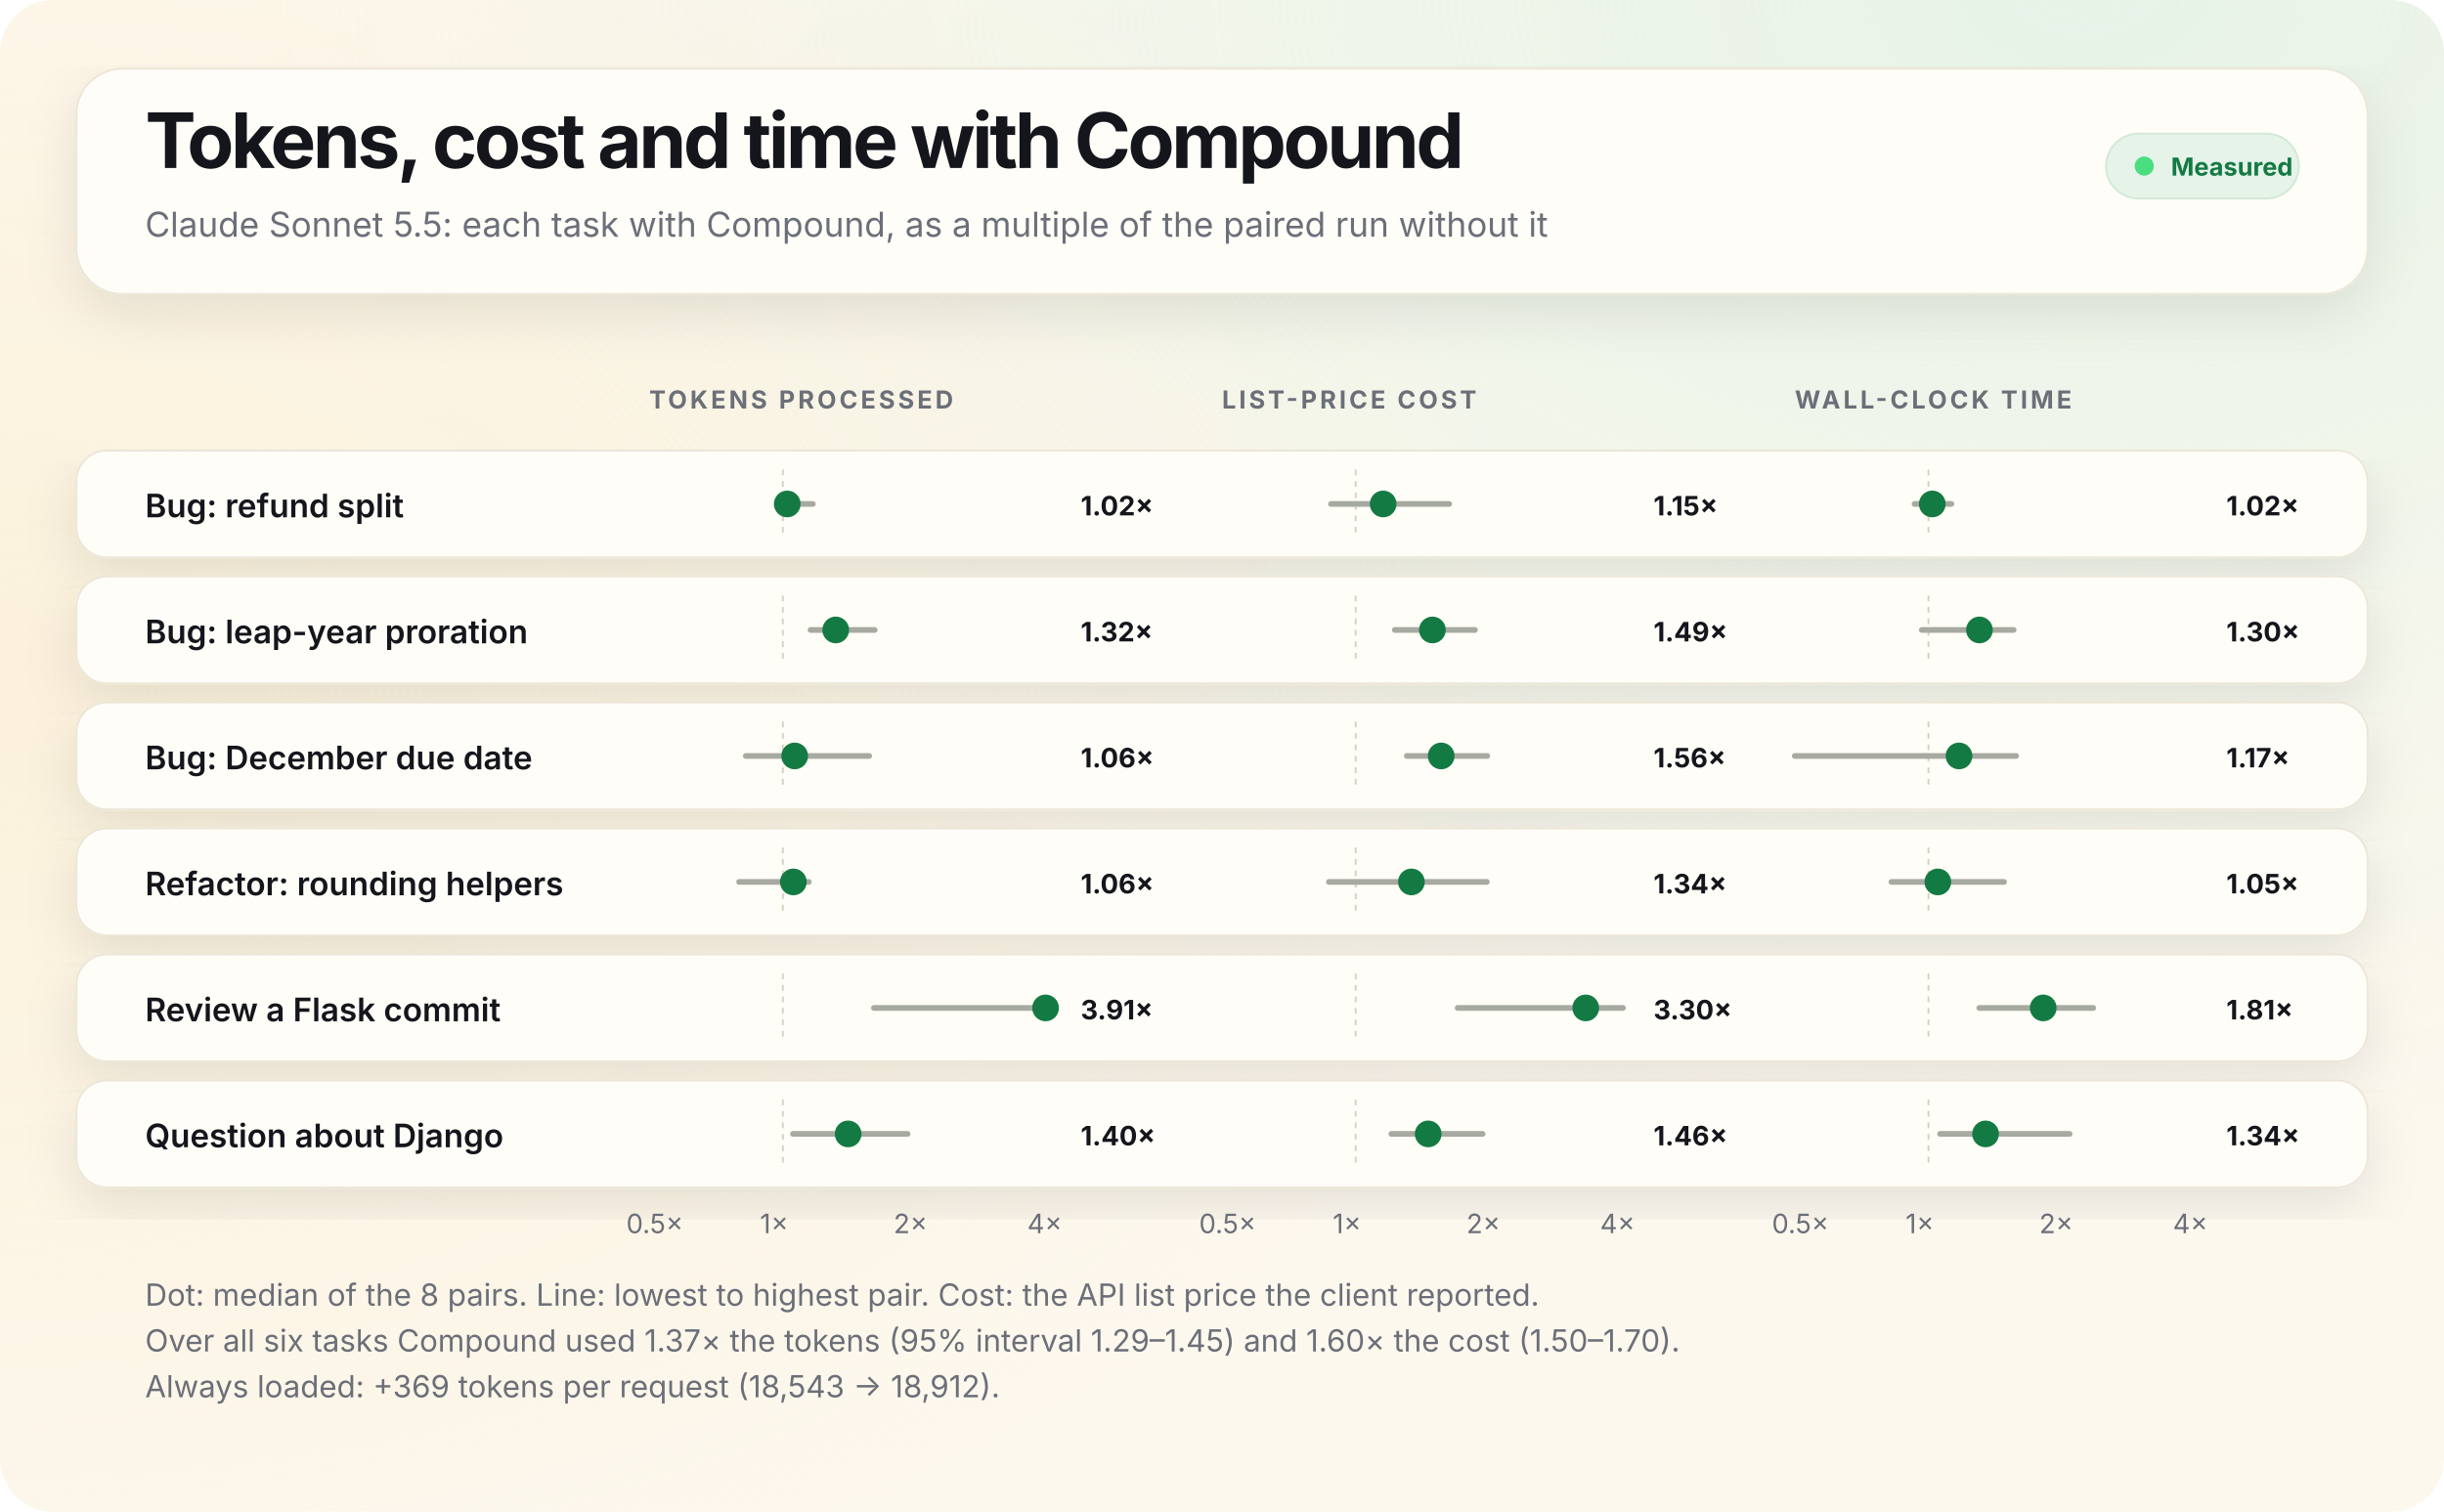
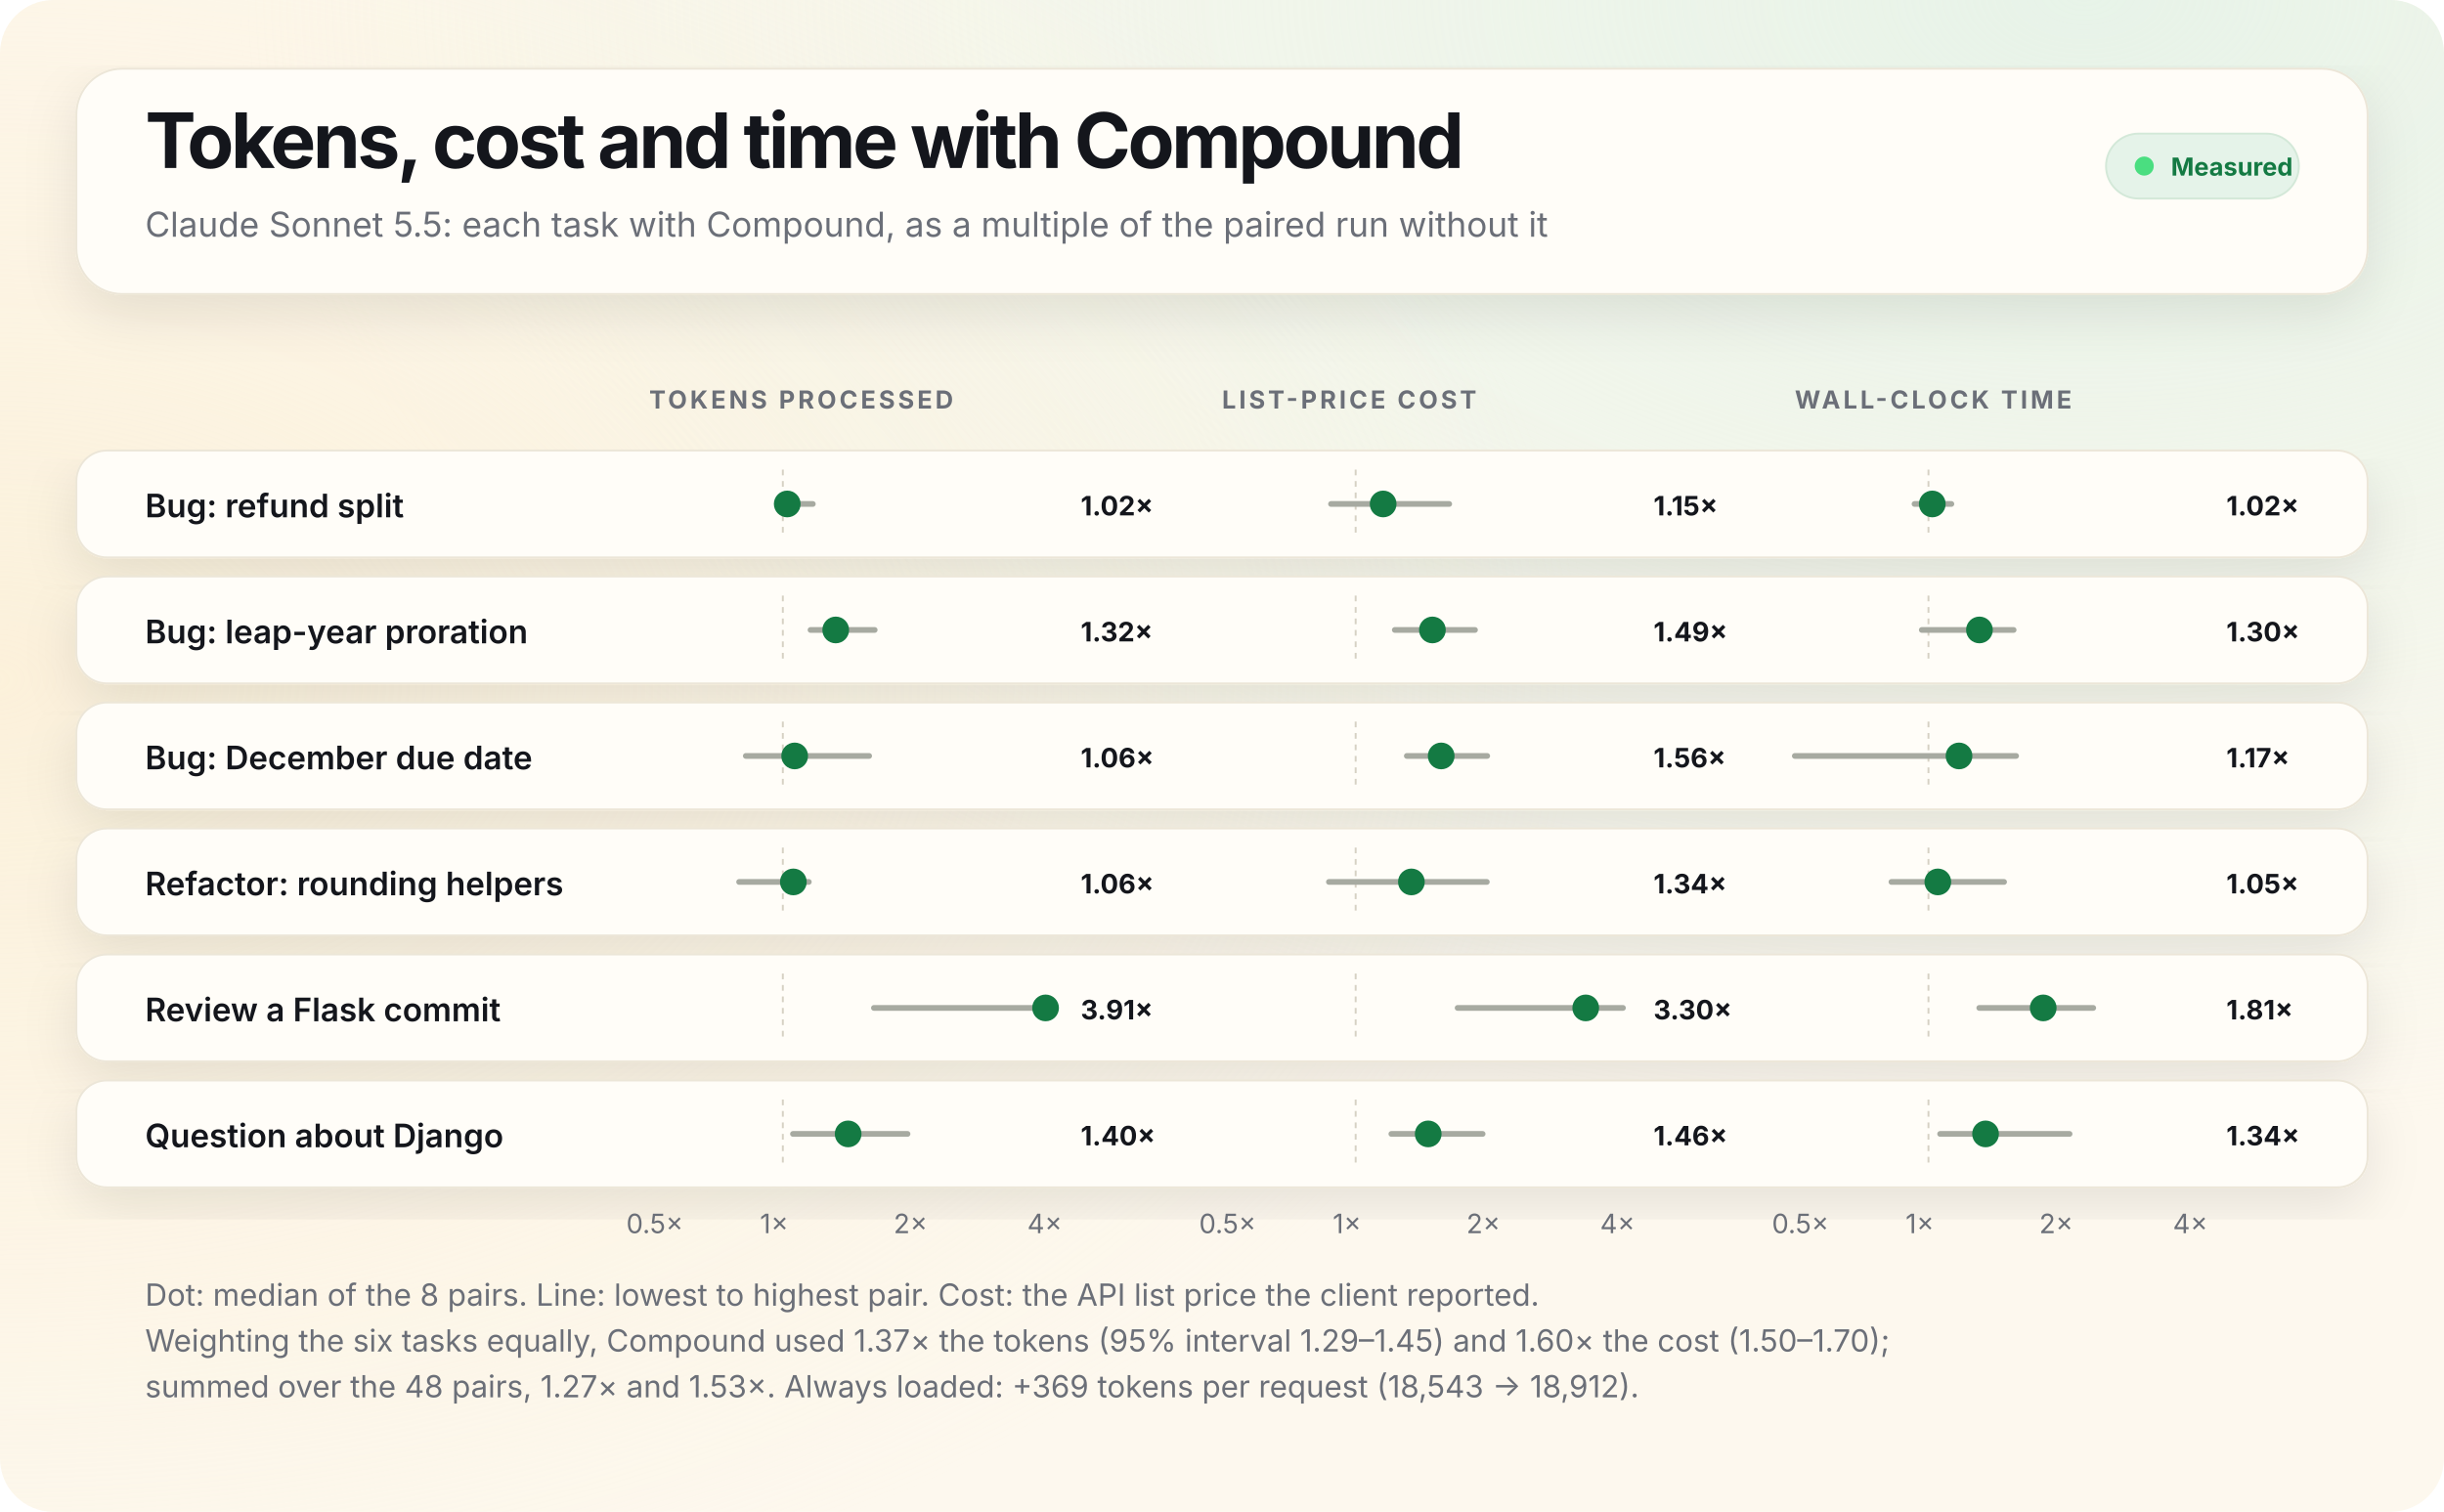
<svg xmlns="http://www.w3.org/2000/svg" width="1280" height="792" viewBox="0 0 1280 792" role="img" aria-labelledby="title desc">
  <defs>
    <radialGradient id="glowGreen" cx="85%" cy="0%" r="75%">
      <stop offset="0" stop-color="#e6f3e8" stop-opacity=".95" />
      <stop offset="1" stop-color="#e6f3e8" stop-opacity="0" />
    </radialGradient>
    <radialGradient id="glowGold" cx="0%" cy="45%" r="65%">
      <stop offset="0" stop-color="#fbefd6" stop-opacity=".8" />
      <stop offset="1" stop-color="#fbefd6" stop-opacity="0" />
    </radialGradient>
    <linearGradient id="accent" x1="0" x2="1">
      <stop stop-color="#147a43" />
      <stop offset="1" stop-color="#2f7a4a" />
    </linearGradient>
    <filter id="shadow" x="-10%" y="-10%" width="120%" height="140%">
      <feDropShadow dx="0" dy="10" stdDeviation="14" flood-color="#14161c" flood-opacity=".09" />
    </filter>
  </defs>
  <style>
text{font-family:Inter,-apple-system,BlinkMacSystemFont,'Segoe UI',Helvetica,Arial,sans-serif;fill:#14161c}
.title{font-size:40px;font-weight:700;letter-spacing:-.04em}
.sub{font-size:18px;fill:#6b6f78}
.head{font-size:13px;font-weight:700;letter-spacing:.12em;fill:#6b6f78}
.headg{font-size:13px;font-weight:700;letter-spacing:.12em;fill:#147a43}
.task{font-size:19px;font-weight:650;letter-spacing:-.01em}
.without{font-size:16px;fill:#6b6f78}
.with{font-size:16px;font-weight:550}
.badge{font-size:13px;font-weight:650;fill:#147a43}
.label{font-size:19px;font-weight:600}
.value{font-size:26px;font-weight:700;letter-spacing:-.03em}
.green{fill:#147a43}
.note{font-size:16px;fill:#6b6f78}
.mono{font-family:ui-monospace,SFMono-Regular,Menlo,Consolas,monospace;font-size:14px;fill:#14161c}
.small{font-size:14px;fill:#6b6f78}
.smallb{font-size:14px;font-weight:650}
.big{font-size:30px;font-weight:700;letter-spacing:-.03em}
.grey{fill:#6b6f78}
</style>
  <rect width="1280" height="792" rx="28" fill="#fdf8ee" />
  <rect width="1280" height="792" rx="28" fill="url(#glowGreen)" />
  <rect width="1280" height="792" rx="28" fill="url(#glowGold)" />
  <rect x="40" y="36" width="1200" height="118" rx="24" fill="#fffdf8" stroke="#ece6d8" filter="url(#shadow)" />
  <text x="76" y="88" class="title">Tokens, cost and time with Compound</text>
  <text x="76" y="124" class="sub">Claude Sonnet 5.5: each task with Compound, as a multiple of the paired run without it</text>
  <rect x="1103" y="70" width="101" height="34" rx="17" fill="#e5f3e9" stroke="#d3e8d8" />
  <circle cx="1123" cy="87" r="5" fill="#4ade80" />
  <text x="1137" y="92" class="badge">Measured</text>
  <text x="340" y="214" class="head">TOKENS PROCESSED</text>
  <text x="640" y="214" class="head">LIST-PRICE COST</text>
  <text x="940" y="214" class="head">WALL-CLOCK TIME</text>
  <rect x="40" y="236" width="1200" height="56" rx="16" fill="#fffdf8" stroke="#ece6d8" filter="url(#shadow)" />
  <text x="76" y="271" class="label" style="font-size:17px">Bug: refund split</text>
  <line x1="410.0" y1="246" x2="410.0" y2="282" stroke="#d6d1c4" stroke-dasharray="3 3" />
  <line x1="409.7" y1="264" x2="425.7" y2="264" stroke="#a7aaa1" stroke-width="3" stroke-linecap="round" />
  <circle cx="412.3" cy="264" r="7" fill="#147a43" />
  <text x="566" y="270" class="smallb">1.02×</text>
  <line x1="710.0" y1="246" x2="710.0" y2="282" stroke="#d6d1c4" stroke-dasharray="3 3" />
  <line x1="697.1" y1="264" x2="759.0" y2="264" stroke="#a7aaa1" stroke-width="3" stroke-linecap="round" />
  <circle cx="724.4" cy="264" r="7" fill="#147a43" />
  <text x="866" y="270" class="smallb">1.15×</text>
  <line x1="1010.0" y1="246" x2="1010.0" y2="282" stroke="#d6d1c4" stroke-dasharray="3 3" />
  <line x1="1002.7" y1="264" x2="1022.0" y2="264" stroke="#a7aaa1" stroke-width="3" stroke-linecap="round" />
  <circle cx="1012.0" cy="264" r="7" fill="#147a43" />
  <text x="1166" y="270" class="smallb">1.02×</text>
  <rect x="40" y="302" width="1200" height="56" rx="16" fill="#fffdf8" stroke="#ece6d8" filter="url(#shadow)" />
  <text x="76" y="337" class="label" style="font-size:17px">Bug: leap-year proration</text>
  <line x1="410.0" y1="312" x2="410.0" y2="348" stroke="#d6d1c4" stroke-dasharray="3 3" />
  <line x1="424.5" y1="330" x2="458.1" y2="330" stroke="#a7aaa1" stroke-width="3" stroke-linecap="round" />
  <circle cx="437.7" cy="330" r="7" fill="#147a43" />
  <text x="566" y="336" class="smallb">1.32×</text>
  <line x1="710.0" y1="312" x2="710.0" y2="348" stroke="#d6d1c4" stroke-dasharray="3 3" />
  <line x1="730.5" y1="330" x2="772.5" y2="330" stroke="#a7aaa1" stroke-width="3" stroke-linecap="round" />
  <circle cx="750.2" cy="330" r="7" fill="#147a43" />
  <text x="866" y="336" class="smallb">1.49×</text>
  <line x1="1010.0" y1="312" x2="1010.0" y2="348" stroke="#d6d1c4" stroke-dasharray="3 3" />
  <line x1="1006.5" y1="330" x2="1054.6" y2="330" stroke="#a7aaa1" stroke-width="3" stroke-linecap="round" />
  <circle cx="1036.7" cy="330" r="7" fill="#147a43" />
  <text x="1166" y="336" class="smallb">1.30×</text>
  <rect x="40" y="368" width="1200" height="56" rx="16" fill="#fffdf8" stroke="#ece6d8" filter="url(#shadow)" />
  <text x="76" y="403" class="label" style="font-size:17px">Bug: December due date</text>
  <line x1="410.0" y1="378" x2="410.0" y2="414" stroke="#d6d1c4" stroke-dasharray="3 3" />
  <line x1="390.6" y1="396" x2="455.2" y2="396" stroke="#a7aaa1" stroke-width="3" stroke-linecap="round" />
  <circle cx="416.2" cy="396" r="7" fill="#147a43" />
  <text x="566" y="402" class="smallb">1.06×</text>
  <line x1="710.0" y1="378" x2="710.0" y2="414" stroke="#d6d1c4" stroke-dasharray="3 3" />
  <line x1="736.8" y1="396" x2="778.9" y2="396" stroke="#a7aaa1" stroke-width="3" stroke-linecap="round" />
  <circle cx="754.8" cy="396" r="7" fill="#147a43" />
  <text x="866" y="402" class="smallb">1.56×</text>
  <line x1="1010.0" y1="378" x2="1010.0" y2="414" stroke="#d6d1c4" stroke-dasharray="3 3" />
  <line x1="940.0" y1="396" x2="1055.9" y2="396" stroke="#a7aaa1" stroke-width="3" stroke-linecap="round" />
  <circle cx="1026.0" cy="396" r="7" fill="#147a43" />
  <text x="1166" y="402" class="smallb">1.17×</text>
  <rect x="40" y="434" width="1200" height="56" rx="16" fill="#fffdf8" stroke="#ece6d8" filter="url(#shadow)" />
  <text x="76" y="469" class="label" style="font-size:17px">Refactor: rounding helpers</text>
  <line x1="410.0" y1="444" x2="410.0" y2="480" stroke="#d6d1c4" stroke-dasharray="3 3" />
  <line x1="387.1" y1="462" x2="423.6" y2="462" stroke="#a7aaa1" stroke-width="3" stroke-linecap="round" />
  <circle cx="415.5" cy="462" r="7" fill="#147a43" />
  <text x="566" y="468" class="smallb">1.06×</text>
  <line x1="710.0" y1="444" x2="710.0" y2="480" stroke="#d6d1c4" stroke-dasharray="3 3" />
  <line x1="696.0" y1="462" x2="778.7" y2="462" stroke="#a7aaa1" stroke-width="3" stroke-linecap="round" />
  <circle cx="739.2" cy="462" r="7" fill="#147a43" />
  <text x="866" y="468" class="smallb">1.34×</text>
  <line x1="1010.0" y1="444" x2="1010.0" y2="480" stroke="#d6d1c4" stroke-dasharray="3 3" />
  <line x1="990.6" y1="462" x2="1049.6" y2="462" stroke="#a7aaa1" stroke-width="3" stroke-linecap="round" />
  <circle cx="1014.9" cy="462" r="7" fill="#147a43" />
  <text x="1166" y="468" class="smallb">1.05×</text>
  <rect x="40" y="500" width="1200" height="56" rx="16" fill="#fffdf8" stroke="#ece6d8" filter="url(#shadow)" />
  <text x="76" y="535" class="label" style="font-size:17px">Review a Flask commit</text>
  <line x1="410.0" y1="510" x2="410.0" y2="546" stroke="#d6d1c4" stroke-dasharray="3 3" />
  <line x1="457.7" y1="528" x2="550.0" y2="528" stroke="#a7aaa1" stroke-width="3" stroke-linecap="round" />
  <circle cx="547.6" cy="528" r="7" fill="#147a43" />
  <text x="566" y="534" class="smallb">3.91×</text>
  <line x1="710.0" y1="510" x2="710.0" y2="546" stroke="#d6d1c4" stroke-dasharray="3 3" />
  <line x1="763.4" y1="528" x2="850.0" y2="528" stroke="#a7aaa1" stroke-width="3" stroke-linecap="round" />
  <circle cx="830.5" cy="528" r="7" fill="#147a43" />
  <text x="866" y="534" class="smallb">3.30×</text>
  <line x1="1010.0" y1="510" x2="1010.0" y2="546" stroke="#d6d1c4" stroke-dasharray="3 3" />
  <line x1="1036.6" y1="528" x2="1096.3" y2="528" stroke="#a7aaa1" stroke-width="3" stroke-linecap="round" />
  <circle cx="1070.1" cy="528" r="7" fill="#147a43" />
  <text x="1166" y="534" class="smallb">1.81×</text>
  <rect x="40" y="566" width="1200" height="56" rx="16" fill="#fffdf8" stroke="#ece6d8" filter="url(#shadow)" />
  <text x="76" y="601" class="label" style="font-size:17px">Question about Django</text>
  <line x1="410.0" y1="576" x2="410.0" y2="612" stroke="#d6d1c4" stroke-dasharray="3 3" />
  <line x1="415.3" y1="594" x2="475.3" y2="594" stroke="#a7aaa1" stroke-width="3" stroke-linecap="round" />
  <circle cx="444.2" cy="594" r="7" fill="#147a43" />
  <text x="566" y="600" class="smallb">1.40×</text>
  <line x1="710.0" y1="576" x2="710.0" y2="612" stroke="#d6d1c4" stroke-dasharray="3 3" />
  <line x1="728.7" y1="594" x2="776.5" y2="594" stroke="#a7aaa1" stroke-width="3" stroke-linecap="round" />
  <circle cx="748.0" cy="594" r="7" fill="#147a43" />
  <text x="866" y="600" class="smallb">1.46×</text>
  <line x1="1010.0" y1="576" x2="1010.0" y2="612" stroke="#d6d1c4" stroke-dasharray="3 3" />
  <line x1="1016.1" y1="594" x2="1083.9" y2="594" stroke="#a7aaa1" stroke-width="3" stroke-linecap="round" />
  <circle cx="1039.9" cy="594" r="7" fill="#147a43" />
  <text x="1166" y="600" class="smallb">1.34×</text>
  <text x="328.0" y="646" class="small">0.5×</text>
  <text x="398.0" y="646" class="small">1×</text>
  <text x="468.0" y="646" class="small">2×</text>
  <text x="538.0" y="646" class="small">4×</text>
  <text x="628.0" y="646" class="small">0.5×</text>
  <text x="698.0" y="646" class="small">1×</text>
  <text x="768.0" y="646" class="small">2×</text>
  <text x="838.0" y="646" class="small">4×</text>
  <text x="928.0" y="646" class="small">0.5×</text>
  <text x="998.0" y="646" class="small">1×</text>
  <text x="1068.0" y="646" class="small">2×</text>
  <text x="1138.0" y="646" class="small">4×</text>
  <text x="76" y="684" class="note">Dot: median of the 8 pairs. Line: lowest to highest pair. Cost: the API list price the client reported.</text>
-   <text x="76" y="708" class="note">Over all six tasks Compound used 1.37× the tokens (95% interval 1.29–1.45) and 1.60× the cost (1.50–1.70).</text>
-   <text x="76" y="732" class="note">Always loaded: +369 tokens per request (18,543 → 18,912).</text>
+   <text x="76" y="708" class="note">Weighting the six tasks equally, Compound used 1.37× the tokens (95% interval 1.29–1.45) and 1.60× the cost (1.50–1.70);</text>
+   <text x="76" y="732" class="note">summed over the 48 pairs, 1.27× and 1.53×. Always loaded: +369 tokens per request (18,543 → 18,912).</text>
</svg>
